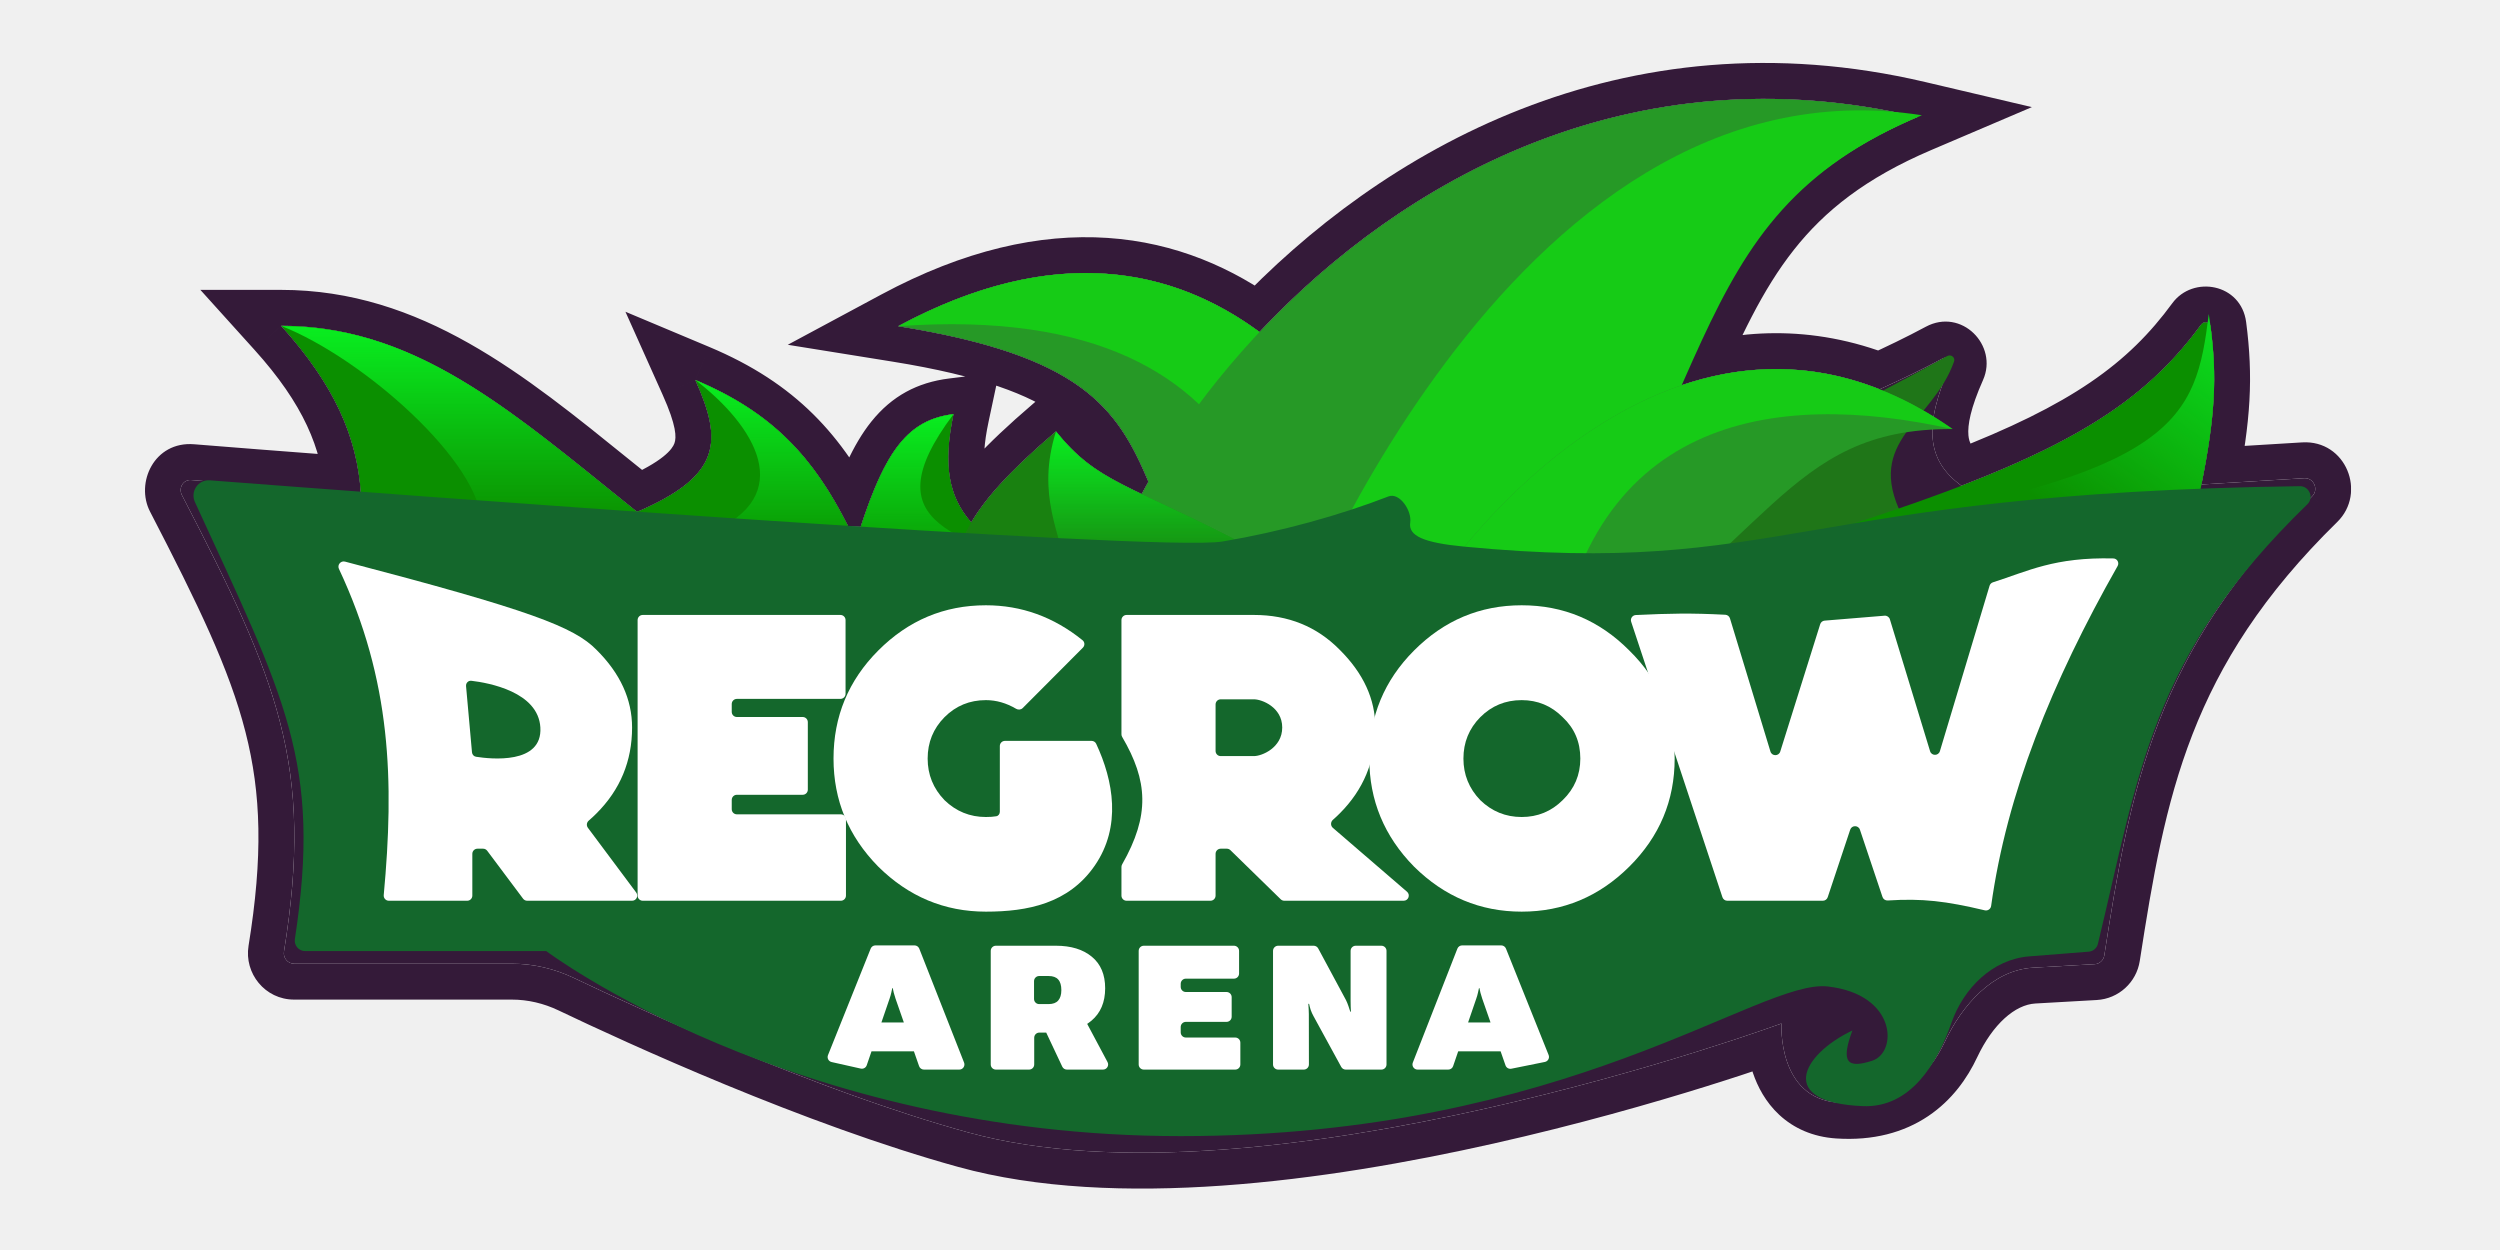
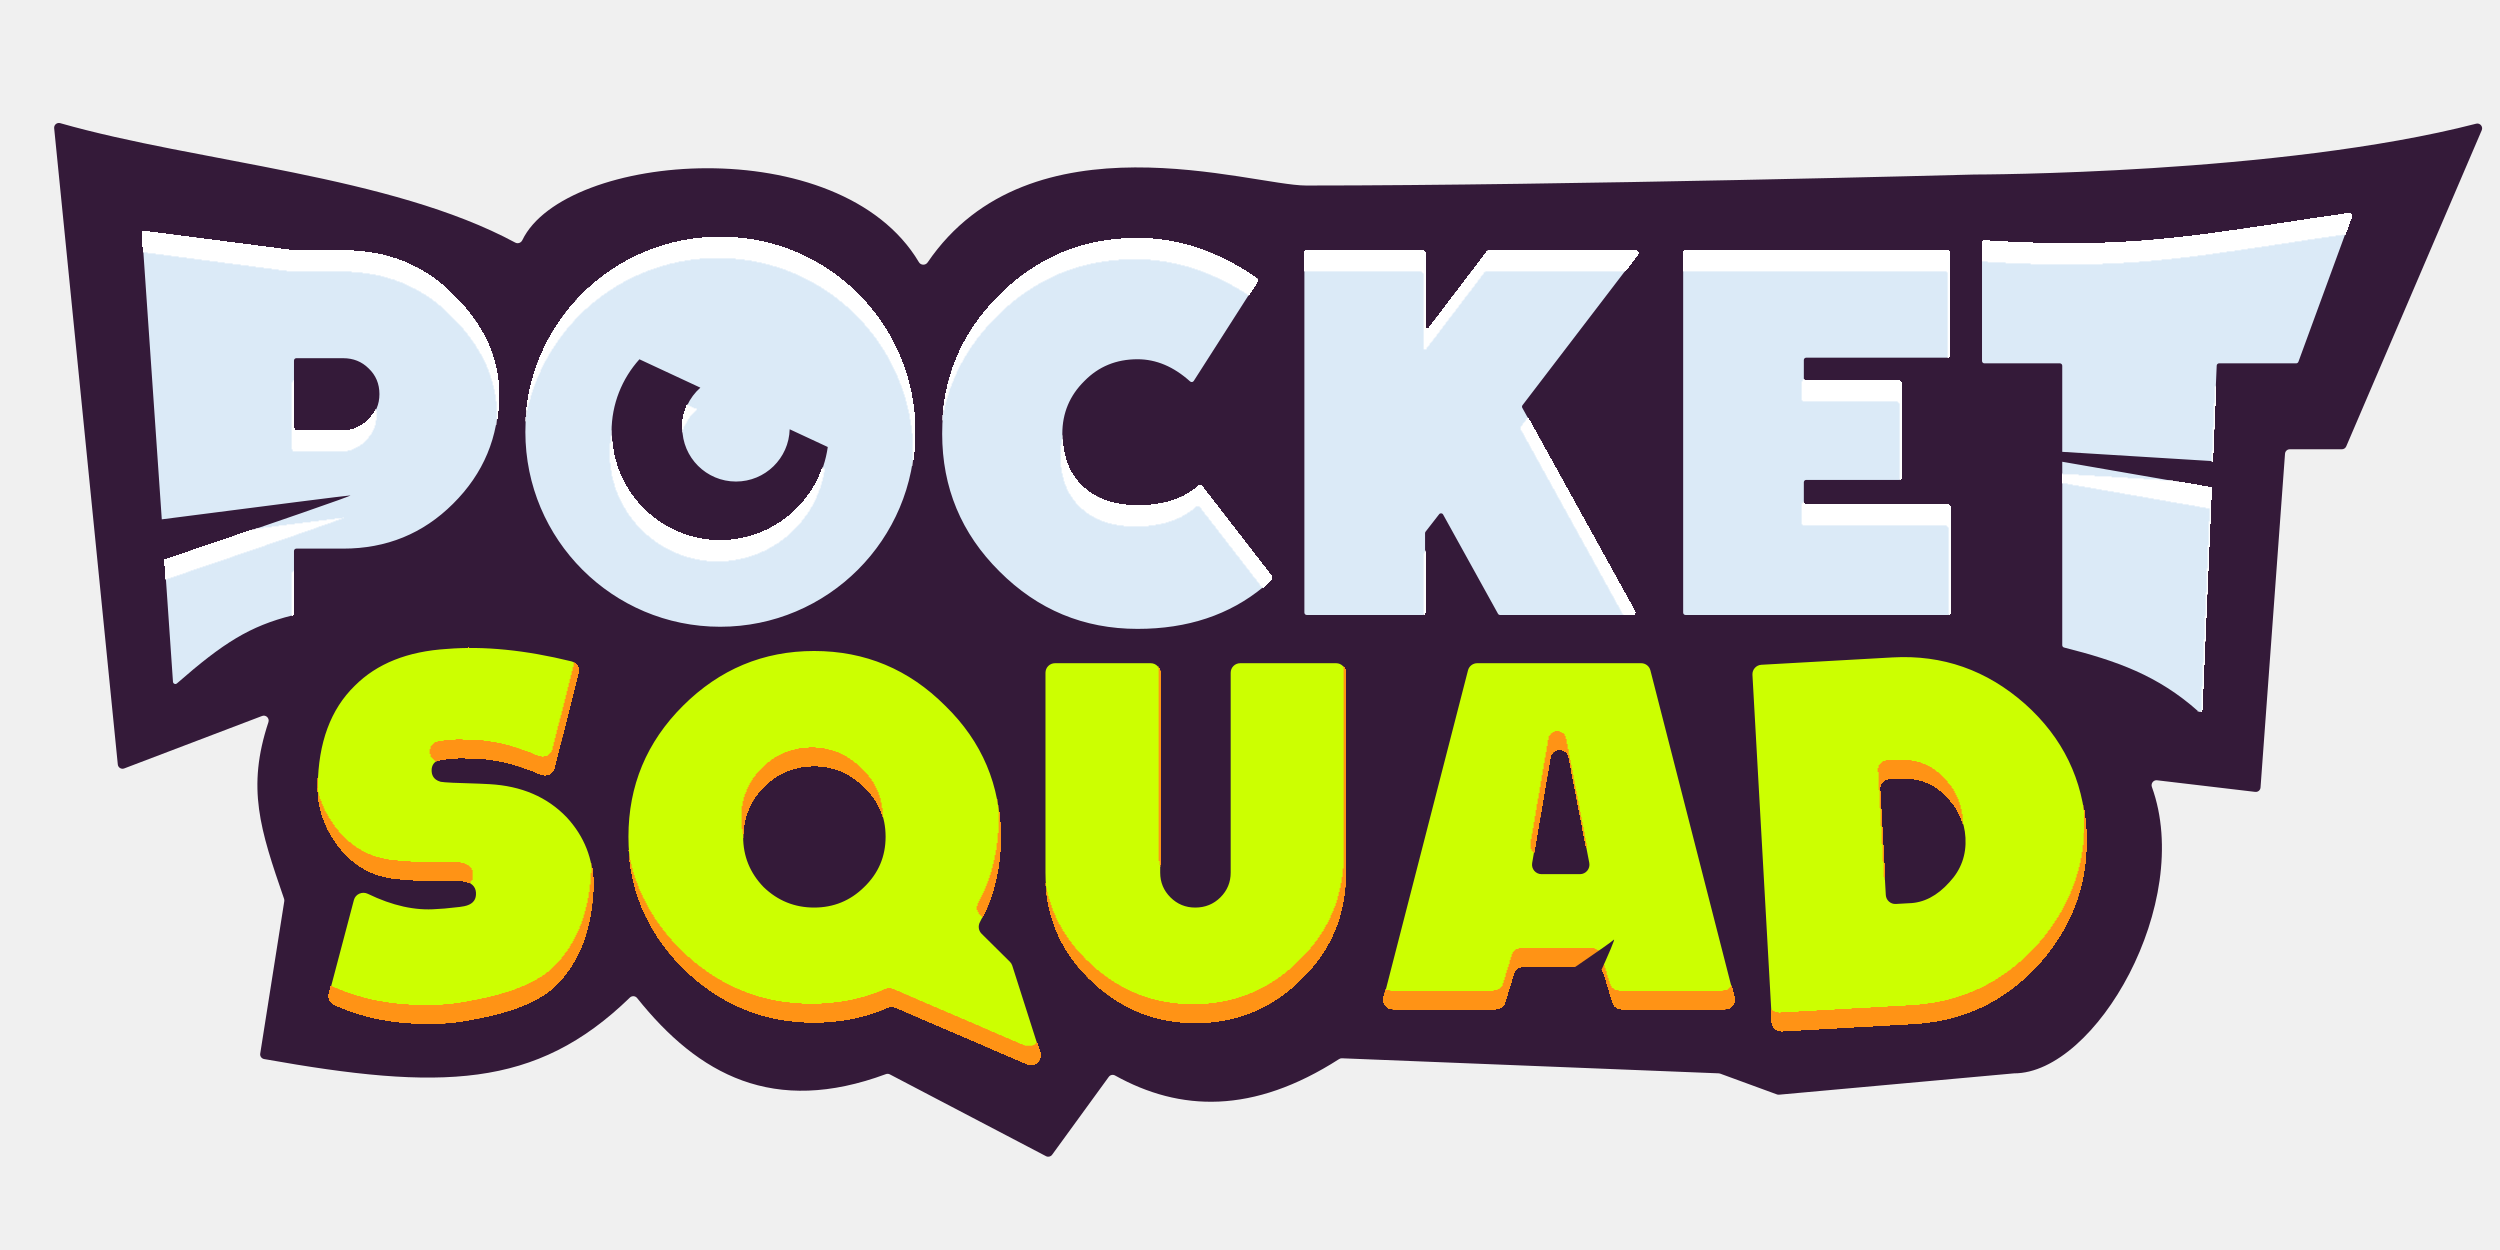
- <svg xmlns="http://www.w3.org/2000/svg" width="478" height="239" viewBox="0 0 478 239" fill="none">
-   <mask id="path-1-outside-1_901_1466" maskUnits="userSpaceOnUse" x="27.543" y="11.906" width="422" height="216" fill="black">
-     <rect fill="white" x="27.543" y="11.906" width="422" height="216" />
-     <path fill-rule="evenodd" clip-rule="evenodd" d="M321.287 73.735C331.474 50.096 339.502 33.919 366.566 22.373C311.778 9.482 267.942 34.623 240.811 63.48C224.342 51.349 201.694 46.272 171.738 62.367C206.624 67.978 213.551 77.791 219.579 92.094C219.132 92.891 218.7 93.682 218.285 94.466C210.639 90.798 206.781 88.515 201.894 82.496C192.844 90.239 188.409 95.319 185.696 99.891C181.313 94.913 180.263 88.782 182.305 79.181C173.635 80.253 169.333 86.136 164.559 100.735C163.759 100.69 162.956 100.645 162.151 100.6C155.572 87.518 147.761 78.88 132.958 72.665C138.267 84.509 137.863 90.964 121.805 97.885C119.874 96.34 117.972 94.803 116.092 93.284L116.089 93.282L116.089 93.282C95.624 76.746 77.73 62.288 53.751 62.288C63.871 73.502 68.293 83.478 68.995 94.308C53.817 93.161 42.068 92.227 36.566 91.784C35.029 91.66 34.072 93.293 34.781 94.662C53.134 130.111 60.071 146.393 54.295 181.947C54.1 183.148 55.02 184.261 56.237 184.261H97.863C101.98 184.261 106.029 185.219 109.744 186.994C122.767 193.215 156.107 208.513 185.056 216.506C241.625 232.123 340.609 195.692 340.609 195.692C340.609 195.692 339.804 210.045 351.513 210.824C362.992 211.589 368.838 205.577 371.815 199.255C375.138 192.199 380.993 185.458 388.779 185.016L400.512 184.351C401.436 184.298 402.198 183.603 402.34 182.689C407.27 150.936 412.1 124.251 442.076 94.903C443.392 93.614 442.411 91.326 440.571 91.435C433.881 91.83 427.322 92.232 420.908 92.635C423.548 79.514 423.899 71.98 422.658 62.475C422.543 61.594 421.402 61.326 420.877 62.042C411.417 74.942 399.399 83.495 375.038 92.874C368.325 88.012 367.774 81.368 372.885 69.87C373.277 68.988 372.304 68.066 371.455 68.523C367.585 70.605 363.592 72.525 359.389 74.436C345.584 68.968 332.651 69.825 321.287 73.735Z" />
-   </mask>
-   <path fill-rule="evenodd" clip-rule="evenodd" d="M321.287 73.735C331.474 50.096 339.502 33.919 366.566 22.373C311.778 9.482 267.942 34.623 240.811 63.48C224.342 51.349 201.694 46.272 171.738 62.367C206.624 67.978 213.551 77.791 219.579 92.094C219.132 92.891 218.7 93.682 218.285 94.466C210.639 90.798 206.781 88.515 201.894 82.496C192.844 90.239 188.409 95.319 185.696 99.891C181.313 94.913 180.263 88.782 182.305 79.181C173.635 80.253 169.333 86.136 164.559 100.735C163.759 100.69 162.956 100.645 162.151 100.6C155.572 87.518 147.761 78.88 132.958 72.665C138.267 84.509 137.863 90.964 121.805 97.885C119.874 96.34 117.972 94.803 116.092 93.284L116.089 93.282L116.089 93.282C95.624 76.746 77.73 62.288 53.751 62.288C63.871 73.502 68.293 83.478 68.995 94.308C53.817 93.161 42.068 92.227 36.566 91.784C35.029 91.66 34.072 93.293 34.781 94.662C53.134 130.111 60.071 146.393 54.295 181.947C54.1 183.148 55.02 184.261 56.237 184.261H97.863C101.98 184.261 106.029 185.219 109.744 186.994C122.767 193.215 156.107 208.513 185.056 216.506C241.625 232.123 340.609 195.692 340.609 195.692C340.609 195.692 339.804 210.045 351.513 210.824C362.992 211.589 368.838 205.577 371.815 199.255C375.138 192.199 380.993 185.458 388.779 185.016L400.512 184.351C401.436 184.298 402.198 183.603 402.34 182.689C407.27 150.936 412.1 124.251 442.076 94.903C443.392 93.614 442.411 91.326 440.571 91.435C433.881 91.83 427.322 92.232 420.908 92.635C423.548 79.514 423.899 71.98 422.658 62.475C422.543 61.594 421.402 61.326 420.877 62.042C411.417 74.942 399.399 83.495 375.038 92.874C368.325 88.012 367.774 81.368 372.885 69.87C373.277 68.988 372.304 68.066 371.455 68.523C367.585 70.605 363.592 72.525 359.389 74.436C345.584 68.968 332.651 69.825 321.287 73.735Z" fill="#341A39" />
-   <path d="M366.566 22.373L369.259 28.686L388.492 20.481L368.138 15.692L366.566 22.373ZM321.287 73.735L314.984 71.019L308.839 85.277L323.52 80.225L321.287 73.735ZM240.811 63.48L236.74 69.006L241.641 72.617L245.811 68.181L240.811 63.48ZM171.738 62.367L168.489 56.321L150.62 65.922L170.648 69.143L171.738 62.367ZM219.579 92.094L225.566 95.45L227.207 92.522L225.904 89.428L219.579 92.094ZM218.285 94.466L215.316 100.654L221.259 103.506L224.348 97.682L218.285 94.466ZM201.894 82.496L207.223 78.17L202.784 72.702L197.432 77.28L201.894 82.496ZM185.696 99.891L180.545 104.427L186.781 111.51L191.598 103.394L185.696 99.891ZM182.305 79.181L189.019 80.609L191.023 71.188L181.463 72.369L182.305 79.181ZM164.559 100.735L164.178 107.588L169.443 107.88L171.082 102.868L164.559 100.735ZM162.151 100.6L156.02 103.684L157.803 107.229L161.764 107.453L162.151 100.6ZM132.958 72.665L135.615 66.337L119.583 59.606L126.695 75.473L132.958 72.665ZM121.805 97.885L117.517 103.244L120.736 105.82L124.521 104.188L121.805 97.885ZM116.092 93.284L120.405 87.945L120.398 87.939L120.391 87.934L116.092 93.284ZM116.089 93.282L111.236 98.135L111.5 98.398L111.79 98.632L116.089 93.282ZM116.089 93.282L120.942 88.429L120.685 88.172L120.403 87.943L116.089 93.282ZM53.751 62.288V55.425H38.312L48.656 66.887L53.751 62.288ZM68.995 94.308L68.478 101.152L76.356 101.746L75.844 93.863L68.995 94.308ZM36.566 91.784L36.016 98.625L36.016 98.625L36.566 91.784ZM34.781 94.662L28.686 97.818L28.686 97.818L34.781 94.662ZM54.295 181.947L47.521 180.847L47.521 180.847L54.295 181.947ZM109.744 186.994L106.785 193.187L106.785 193.187L109.744 186.994ZM185.056 216.506L186.883 209.89L186.883 209.89L185.056 216.506ZM340.609 195.692L347.461 196.076L348.046 185.641L338.238 189.251L340.609 195.692ZM351.513 210.824L351.057 217.673L351.057 217.673L351.513 210.824ZM371.815 199.255L365.606 196.331L365.606 196.331L371.815 199.255ZM388.779 185.016L389.168 191.869L389.168 191.869L388.779 185.016ZM400.512 184.351L400.124 177.498L400.124 177.498L400.512 184.351ZM402.34 182.689L395.558 181.636L395.558 181.636L402.34 182.689ZM442.076 94.903L437.274 89.998L437.274 89.999L442.076 94.903ZM440.571 91.435L440.975 98.287L440.975 98.287L440.571 91.435ZM420.908 92.635L414.18 91.282L412.417 100.046L421.339 99.485L420.908 92.635ZM422.658 62.475L429.463 61.586L429.463 61.586L422.658 62.475ZM420.877 62.042L426.412 66.1L426.412 66.1L420.877 62.042ZM375.038 92.874L371.012 98.433L374.028 100.618L377.504 99.279L375.038 92.874ZM372.885 69.87L379.157 72.658L379.157 72.658L372.885 69.87ZM371.455 68.523L374.706 74.568L374.706 74.568L371.455 68.523ZM359.389 74.436L356.862 80.817L359.575 81.892L362.231 80.684L359.389 74.436ZM363.873 16.06C349.403 22.233 339.661 29.827 332.21 39.267C324.916 48.509 320.053 59.255 314.984 71.019L327.59 76.451C332.707 64.576 336.952 55.415 342.985 47.772C348.861 40.327 356.665 34.059 369.259 28.686L363.873 16.06ZM245.811 68.181C271.88 40.455 313.356 16.904 364.994 29.054L368.138 15.692C310.199 2.06 264.004 28.791 235.81 58.779L245.811 68.181ZM174.986 68.413C189.046 60.859 200.919 58.515 210.87 59.186C220.815 59.858 229.369 63.577 236.74 69.006L244.881 57.954C235.784 51.252 224.78 46.367 211.794 45.491C198.815 44.615 184.386 47.78 168.489 56.321L174.986 68.413ZM225.904 89.428C222.726 81.888 218.878 74.456 210.498 68.406C202.368 62.537 190.668 58.46 172.828 55.59L170.648 69.143C187.694 71.885 196.9 75.52 202.463 79.536C207.775 83.371 210.404 87.996 213.254 94.759L225.904 89.428ZM224.348 97.682C224.738 96.946 225.144 96.202 225.566 95.45L213.592 88.737C213.119 89.581 212.662 90.418 212.221 91.25L224.348 97.682ZM196.565 86.821C202.376 93.979 207.276 96.796 215.316 100.654L221.254 88.278C214.003 84.799 211.186 83.052 207.223 78.17L196.565 86.821ZM191.598 103.394C193.75 99.768 197.531 95.261 206.356 87.711L197.432 77.28C188.156 85.216 183.068 90.871 179.794 96.388L191.598 103.394ZM175.592 77.753C173.312 88.47 174.161 97.177 180.545 104.427L190.847 95.356C188.464 92.649 187.213 89.094 189.019 80.609L175.592 77.753ZM171.082 102.868C173.429 95.691 175.391 91.587 177.321 89.185C178.915 87.2 180.515 86.318 183.147 85.993L181.463 72.369C175.425 73.116 170.538 75.711 166.621 80.586C163.039 85.043 160.462 91.18 158.035 98.602L171.082 102.868ZM164.94 93.882C164.142 93.838 163.341 93.793 162.538 93.747L161.764 107.453C162.572 107.498 163.376 107.543 164.178 107.588L164.94 93.882ZM130.302 78.994C143.351 84.472 150.046 91.806 156.02 103.684L168.283 97.516C161.098 83.231 152.172 73.288 135.615 66.337L130.302 78.994ZM124.521 104.188C132.787 100.626 139.348 96.308 141.842 89.474C144.32 82.681 141.867 75.76 139.221 69.858L126.695 75.473C129.358 81.413 129.358 83.642 128.947 84.768C128.551 85.853 126.882 88.223 119.088 91.582L124.521 104.188ZM111.778 98.623C113.657 100.14 115.571 101.687 117.517 103.244L126.093 92.526C124.177 90.993 122.288 89.466 120.405 87.945L111.778 98.623ZM111.79 98.632L111.793 98.634L120.391 87.934L120.388 87.932L111.79 98.632ZM111.236 98.135L111.236 98.135L120.942 88.429L120.942 88.429L111.236 98.135ZM53.751 69.152C74.886 69.152 90.884 81.74 111.776 98.62L120.403 87.943C100.364 71.752 80.573 55.425 53.751 55.425V69.152ZM75.844 93.863C75.019 81.139 69.739 69.76 58.847 57.69L48.656 66.887C58.004 77.245 61.566 85.816 62.146 94.752L75.844 93.863ZM69.512 87.464C54.348 86.319 42.61 85.385 37.117 84.942L36.016 98.625C41.526 99.069 53.287 100.004 68.478 101.152L69.512 87.464ZM37.117 84.942C29.456 84.326 25.854 92.348 28.686 97.818L40.876 91.507C41.654 93.01 41.562 94.805 40.696 96.229C39.79 97.72 38.016 98.786 36.016 98.625L37.117 84.942ZM28.686 97.818C37.908 115.629 43.853 127.892 46.936 139.964C49.951 151.767 50.3 163.737 47.521 180.847L61.07 183.048C64.066 164.603 63.834 150.655 60.236 136.567C56.707 122.746 50.008 109.144 40.876 91.507L28.686 97.818ZM47.521 180.847C46.668 186.096 50.663 191.124 56.237 191.124V177.398C59.377 177.398 61.532 180.201 61.07 183.047L47.521 180.847ZM56.237 191.124H97.863V177.398H56.237V191.124ZM97.863 191.124C100.911 191.124 103.953 191.834 106.785 193.187L112.702 180.801C108.105 178.604 103.048 177.398 97.863 177.398V191.124ZM106.785 193.187C119.84 199.423 153.65 214.955 183.23 223.122L186.883 209.89C158.564 202.071 125.693 187.007 112.702 180.801L106.785 193.187ZM183.23 223.122C213.299 231.423 253.669 225.822 285.552 218.651C301.687 215.023 316.012 210.903 326.303 207.692C331.452 206.085 335.6 204.703 338.471 203.719C339.906 203.227 341.022 202.835 341.785 202.563C342.167 202.427 342.46 202.322 342.66 202.249C342.76 202.213 342.837 202.185 342.891 202.165C342.917 202.156 342.938 202.148 342.953 202.143C342.96 202.14 342.966 202.138 342.971 202.136C342.973 202.135 342.975 202.134 342.976 202.134C342.978 202.133 342.979 202.133 340.609 195.692C338.238 189.251 338.239 189.251 338.239 189.25C338.238 189.251 338.238 189.251 338.238 189.251C338.236 189.252 338.233 189.253 338.228 189.254C338.219 189.258 338.204 189.263 338.183 189.271C338.14 189.287 338.075 189.31 337.986 189.343C337.808 189.407 337.539 189.504 337.181 189.631C336.467 189.886 335.401 190.261 334.019 190.734C331.255 191.682 327.229 193.024 322.214 194.588C312.178 197.72 298.222 201.732 282.54 205.259C250.788 212.4 213.383 217.206 186.883 209.89L183.23 223.122ZM340.609 195.692C333.756 195.308 333.756 195.311 333.756 195.313C333.756 195.314 333.755 195.317 333.755 195.319C333.755 195.323 333.755 195.328 333.755 195.332C333.754 195.342 333.754 195.352 333.753 195.363C333.752 195.384 333.751 195.41 333.749 195.439C333.747 195.497 333.744 195.57 333.742 195.656C333.737 195.827 333.733 196.053 333.733 196.325C333.735 196.868 333.754 197.61 333.824 198.488C333.96 200.211 334.302 202.635 335.177 205.19C336.048 207.733 337.554 210.71 340.206 213.166C342.964 215.721 346.607 217.376 351.057 217.673L351.969 203.976C350.564 203.882 349.917 203.451 349.533 203.096C349.043 202.641 348.554 201.884 348.163 200.742C347.776 199.61 347.587 198.398 347.508 197.405C347.47 196.926 347.461 196.54 347.46 196.295C347.46 196.174 347.462 196.09 347.463 196.051C347.464 196.031 347.464 196.023 347.464 196.027C347.464 196.029 347.464 196.034 347.463 196.042C347.463 196.046 347.463 196.051 347.462 196.057C347.462 196.059 347.462 196.062 347.462 196.066C347.462 196.067 347.462 196.07 347.462 196.071C347.461 196.073 347.461 196.076 340.609 195.692ZM351.057 217.673C358.149 218.145 364.022 216.526 368.682 213.393C373.255 210.318 376.17 206.118 378.025 202.18L365.606 196.331C364.484 198.714 362.987 200.681 361.023 202.001C359.146 203.263 356.356 204.268 351.969 203.976L351.057 217.673ZM378.025 202.18C381.038 195.782 385.282 192.089 389.168 191.869L388.391 178.164C376.703 178.826 369.239 188.617 365.606 196.331L378.025 202.18ZM389.168 191.869L400.901 191.203L400.124 177.498L388.391 178.164L389.168 191.869ZM400.901 191.203C405.077 190.967 408.487 187.836 409.122 183.742L395.558 181.636C395.91 179.371 397.796 177.63 400.124 177.498L400.901 191.203ZM409.122 183.742C414.003 152.311 418.562 127.529 446.877 99.807L437.274 89.999C405.638 120.972 400.538 149.56 395.558 181.636L409.122 183.742ZM446.877 99.807C452.56 94.243 448.579 84.087 440.167 84.584L440.975 98.287C436.243 98.566 434.225 92.984 437.274 89.998L446.877 99.807ZM440.167 84.584C433.466 84.979 426.899 85.382 420.478 85.785L421.339 99.485C427.746 99.082 434.295 98.681 440.975 98.287L440.167 84.584ZM415.852 63.364C416.972 71.939 416.712 78.692 414.18 91.282L427.637 93.989C430.383 80.336 430.826 72.022 429.463 61.586L415.852 63.364ZM426.412 66.1C423.504 70.066 416.588 69.001 415.852 63.364L429.463 61.586C428.497 54.188 419.3 52.585 415.342 57.983L426.412 66.1ZM377.504 99.279C402.555 89.635 415.894 80.444 426.412 66.1L415.342 57.983C406.941 69.44 396.243 77.356 372.572 86.469L377.504 99.279ZM366.614 67.082C363.909 73.166 362.193 79.011 362.692 84.484C363.241 90.498 366.345 95.052 371.012 98.433L379.064 87.316C377.019 85.834 376.49 84.635 376.363 83.237C376.186 81.298 376.75 78.072 379.157 72.658L366.614 67.082ZM374.706 74.568C372.117 75.96 369.415 75.093 367.924 73.685C366.445 72.289 365.448 69.704 366.614 67.082L379.157 72.658C382.105 66.027 375.034 58.805 368.204 62.478L374.706 74.568ZM362.231 80.684C366.514 78.735 370.656 76.746 374.706 74.568L368.204 62.478C364.514 64.463 360.669 66.314 356.548 68.189L362.231 80.684ZM323.52 80.225C333.582 76.763 344.807 76.042 356.862 80.817L361.917 68.055C346.362 61.894 331.719 62.887 319.053 67.245L323.52 80.225Z" fill="#341A39" mask="url(#path-1-outside-1_901_1466)" />
-   <path d="M171.747 62.367C235.591 72.636 205.797 96.974 248.215 137.16C261.093 133.138 268.022 130.301 277.06 118.149C277.06 118.149 248.212 21.283 171.747 62.367Z" fill="#269926" />
-   <path d="M171.747 62.367C248.215 56.852 246.314 112.489 248.215 137.16C261.093 133.138 268.022 130.301 277.06 118.149C277.06 118.149 248.212 21.283 171.747 62.367Z" fill="#16CB16" />
-   <path d="M366.576 22.373C318.753 42.775 330.368 77.636 284.48 142.574C266.223 140.642 227.876 139.427 212.575 125.621C197.273 111.816 261.957 -2.242 366.576 22.373Z" fill="#269926" />
-   <path d="M367.466 22.035C319.493 42.08 330.848 77.027 284.478 141.621C266.235 139.553 245.11 125.88 245.11 125.88C245.11 125.88 287.813 9.616 367.466 22.035Z" fill="#16CB16" />
-   <path d="M372.289 68.086C353.78 78.401 325.057 91.879 296.556 111.575L363.654 98.541C356.457 84.148 369.488 80.736 373.609 69.142C373.896 68.336 373.037 67.669 372.289 68.086Z" fill="#1F7618" />
-   <path d="M373.332 82.039C340.983 81.846 338.982 104.62 296.713 130.328C286.769 124.705 281.539 121.123 276.222 109.454C276.222 109.454 320.381 45.019 373.332 82.039Z" fill="#269926" />
-   <path d="M373.334 82.039C339.072 74.413 302.53 79.529 296.714 130.328C286.771 124.705 281.541 121.123 276.224 109.454C276.224 109.454 320.383 45.019 373.334 82.039Z" fill="#16CB16" />
-   <path d="M53.761 62.289C64.811 74.532 69.066 85.3 69.106 97.315L125.028 100.441C100.609 81.159 81.156 62.289 53.761 62.289Z" fill="#0B8F00" />
-   <path d="M53.845 62.343C69.35 68.461 92.093 88.404 92.132 100.419H125.145C99.832 80.59 81.24 62.343 53.845 62.343Z" fill="url(#paint0_linear_901_1466)" />
-   <path d="M132.968 72.665C138.404 84.793 137.85 91.27 120.631 98.384L118.541 107.166L164.38 105.268C157.277 89.527 149.465 79.591 132.968 72.665Z" fill="#0B8F00" />
-   <path d="M132.968 72.665C144.218 81.274 152.767 94.808 135.548 101.922L118.541 107.166L164.38 105.268C157.277 89.527 149.465 79.591 132.968 72.665Z" fill="url(#paint1_linear_901_1466)" />
-   <path d="M182.315 79.181C172.149 80.438 167.989 88.308 162.033 109.081L202.179 110.545C184.846 102.37 178.677 96.278 182.315 79.181Z" fill="#0B8F00" />
-   <path d="M182.315 79.181C172.149 80.438 167.989 88.308 162.033 109.081L202.179 110.545C184.846 102.37 165.761 101.207 182.315 79.181Z" fill="url(#paint2_linear_901_1466)" />
-   <path d="M201.904 82.495C209.945 92.402 215.203 92.187 239.134 104.682L182.495 106.821C185.083 99.834 188.207 94.213 201.904 82.495Z" fill="#198110" />
-   <path d="M201.904 82.495C209.945 92.402 215.203 92.187 239.134 104.682L203.927 109.609C202.944 102.101 198.028 94.86 201.904 82.495Z" fill="url(#paint3_linear_901_1466)" />
-   <path d="M420.886 62.041C408.707 78.651 392.285 88.055 350.736 101.294L419.811 97.872C423.444 81.38 424.065 73.177 422.667 62.475C422.552 61.594 421.411 61.325 420.886 62.041Z" fill="#0B8F00" />
-   <path d="M422.32 60.026C419.811 80.216 416.504 90.758 350.736 101.294L419.811 97.872C423.715 80.146 424.141 71.996 422.32 60.026Z" fill="url(#paint4_linear_901_1466)" />
-   <path d="M37.274 96.006C54.516 133.51 61.543 145.803 56.381 179.55C56.198 180.746 57.116 181.847 58.326 181.847H104.441C104.441 181.847 151.413 217.226 225.74 217.226C300.067 217.226 336.306 187.084 349.515 188.618C362.724 190.152 362.834 201.241 357.96 202.815C353.087 204.388 351.952 203.037 354.177 197.029C344.386 201.702 339.712 210.826 356.18 211.493C365.335 211.865 370.413 203.267 373.118 195.558C375.446 188.924 380.979 183.411 387.988 182.858L399.371 181.959C400.214 181.892 400.922 181.284 401.121 180.462C409.021 147.853 411.101 125.578 441.179 96.404C442.467 95.155 441.526 92.934 439.732 92.957C343.635 94.238 340.648 110.359 279.93 104.511C272.141 103.761 269.243 102.45 269.634 99.893C269.976 97.652 267.59 94.096 265.477 94.916C256.241 98.503 244.909 101.656 233.757 103.533C221.451 105.604 69.579 94.098 40.122 91.838C37.888 91.666 36.338 93.97 37.274 96.006Z" fill="#14672C" />
-   <path d="M112.567 156.903C112.166 157.249 112.087 157.847 112.404 158.271L121.645 170.656C122.127 171.303 121.666 172.223 120.859 172.223H100.798C100.489 172.223 100.198 172.077 100.013 171.83L93.151 162.663C92.966 162.415 92.675 162.27 92.367 162.27H91.289C90.748 162.27 90.309 162.709 90.309 163.25V171.242C90.309 171.784 89.87 172.223 89.328 172.223H74.347C73.768 172.223 73.316 171.722 73.369 171.146C75.384 149.366 74.842 130.115 64.802 108.766C64.444 108.006 65.153 107.166 65.966 107.379C101.488 116.679 109.749 119.879 114.031 124.227C118.579 128.738 120.854 133.695 120.854 139.098C120.854 145.524 118.579 151.005 114.031 155.542C113.555 156.02 113.067 156.474 112.567 156.903ZM90.244 143.842C90.282 144.272 90.591 144.624 91.018 144.692C93.792 145.131 103.732 146.217 103.318 139.098C102.922 132.274 93.434 130.558 90.13 130.166C89.536 130.096 89.055 130.594 89.109 131.189L90.244 143.842Z" fill="white" />
-   <path d="M161.67 132.649C161.67 133.19 161.231 133.629 160.689 133.629H140.889C140.347 133.629 139.908 134.068 139.908 134.61V136.111C139.908 136.652 140.347 137.091 140.889 137.091H153.475C154.016 137.091 154.455 137.53 154.455 138.072V150.982C154.455 151.523 154.016 151.962 153.475 151.962H140.889C140.347 151.962 139.908 152.401 139.908 152.943V154.719C139.908 155.261 140.347 155.7 140.889 155.7H160.768C161.309 155.7 161.748 156.139 161.748 156.68V171.242C161.748 171.784 161.309 172.223 160.768 172.223H122.891C122.35 172.223 121.911 171.784 121.911 171.242V118.559C121.911 118.017 122.35 117.578 122.891 117.578H160.689C161.231 117.578 161.67 118.017 161.67 118.559V132.649Z" fill="white" />
-   <path d="M209.323 165.496C204.318 172.769 196.449 174.308 188.503 174.308C180.582 174.308 173.72 171.436 167.917 165.692C162.219 159.896 159.369 153.011 159.369 145.038C159.369 136.987 162.219 130.102 167.917 124.384C173.668 118.614 180.53 115.729 188.503 115.729C195.303 115.729 201.462 117.956 206.981 122.41C207.425 122.768 207.451 123.431 207.048 123.835L195.54 135.381C195.21 135.712 194.694 135.761 194.291 135.524C192.414 134.418 190.484 133.865 188.503 133.865C185.392 133.865 182.752 134.954 180.582 137.131C178.439 139.308 177.367 141.943 177.367 145.038C177.367 148.107 178.439 150.756 180.582 152.985C182.804 155.136 185.444 156.211 188.503 156.211C189.298 156.211 189.962 156.163 190.495 156.067C190.905 155.993 191.169 155.617 191.169 155.2V142.635C191.169 142.094 191.608 141.655 192.15 141.655H208.71C209.085 141.655 209.428 141.868 209.588 142.208C212.889 149.259 214.466 158.023 209.323 165.496Z" fill="white" />
-   <path d="M254.853 156.75C254.391 157.156 254.376 157.881 254.842 158.282L269.021 170.5C269.709 171.093 269.286 172.223 268.377 172.223C258.74 172.223 253.425 172.223 245.563 172.223C245.307 172.223 245.059 172.123 244.876 171.944L235.253 162.549C235.07 162.37 234.824 162.27 234.568 162.27H233.399C232.857 162.27 232.418 162.709 232.418 163.25V171.242C232.418 171.784 231.979 172.223 231.438 172.223H215.401C214.86 172.223 214.421 171.784 214.421 171.242V165.758C214.421 165.586 214.468 165.415 214.553 165.265C219.899 155.877 219.486 149.317 214.559 140.9C214.47 140.749 214.421 140.574 214.421 140.398V118.559C214.421 118.017 214.86 117.578 215.401 117.578H239.751C246.312 117.578 251.775 119.795 256.141 124.227C260.689 128.738 262.963 133.695 262.963 139.098C262.963 145.524 260.689 151.005 256.141 155.542C255.721 155.964 255.292 156.366 254.853 156.75ZM232.418 143.586C232.418 144.127 232.857 144.566 233.399 144.566H239.751C241.267 144.566 245.162 142.977 245.162 139.098C245.162 135.219 241.267 133.708 239.751 133.708H233.399C232.857 133.708 232.418 134.147 232.418 134.689V143.586Z" fill="white" />
-   <path d="M311.53 165.692C305.753 171.436 298.891 174.308 290.944 174.308C283.024 174.308 276.162 171.436 270.359 165.692C264.66 159.896 261.811 153.011 261.811 145.038C261.811 136.987 264.66 130.102 270.359 124.384C276.11 118.614 282.971 115.729 290.944 115.729C298.943 115.729 305.805 118.614 311.53 124.384C317.307 130.049 320.195 136.934 320.195 145.038C320.195 153.064 317.307 159.948 311.53 165.692ZM298.786 137.131C296.617 134.954 294.003 133.865 290.944 133.865C287.833 133.865 285.193 134.954 283.024 137.131C280.88 139.308 279.808 141.943 279.808 145.038C279.808 148.107 280.88 150.756 283.024 152.985C285.246 155.136 287.886 156.211 290.944 156.211C294.003 156.211 296.617 155.136 298.786 152.985C301.034 150.808 302.158 148.159 302.158 145.038C302.158 141.865 301.034 139.229 298.786 137.131Z" fill="white" />
-   <path d="M355.617 158.638C355.318 157.746 354.055 157.747 353.757 158.64L349.457 171.552C349.324 171.953 348.949 172.223 348.527 172.223H330.259C329.836 172.223 329.461 171.952 329.328 171.551L311.88 118.882C311.676 118.266 312.117 117.626 312.765 117.595C319.228 117.291 323.268 117.195 329.885 117.541C330.296 117.563 330.649 117.84 330.769 118.234L338.508 143.692C338.789 144.615 340.093 144.621 340.382 143.701L348.021 119.347C348.14 118.966 348.478 118.695 348.876 118.663L360.327 117.722C360.787 117.684 361.211 117.972 361.345 118.413L369.031 143.63C369.314 144.558 370.629 144.555 370.908 143.626L380.407 111.994C380.5 111.681 380.745 111.436 381.056 111.337C387.773 109.2 392.776 106.497 404.073 106.773C404.806 106.791 405.248 107.589 404.886 108.227C392.253 130.5 383.69 151.74 380.702 173.226C380.622 173.803 380.059 174.187 379.492 174.053C372.002 172.284 367.611 171.753 360.933 172.172C360.486 172.2 360.074 171.927 359.932 171.503L355.617 158.638Z" fill="white" />
-   <path d="M158.311 201.741C158.087 202.302 158.417 202.93 159.006 203.063L164.578 204.315C165.066 204.424 165.558 204.149 165.72 203.676L170.087 190.941C170.228 190.54 170.337 190.16 170.413 189.802C170.495 189.465 170.557 189.18 170.6 188.949C170.605 188.925 170.625 188.908 170.649 188.908V188.908C170.673 188.908 170.693 188.924 170.698 188.947C170.75 189.178 170.813 189.464 170.884 189.802C170.971 190.15 171.085 190.529 171.226 190.941L175.73 203.85C175.867 204.243 176.239 204.507 176.656 204.507H183.418C184.109 204.507 184.584 203.811 184.331 203.168L175.765 181.38C175.617 181.005 175.255 180.758 174.852 180.758H167.384C166.983 180.758 166.622 181.002 166.473 181.374L158.311 201.741ZM163.918 199.762C163.741 200.388 164.211 201.01 164.861 201.01H176.949C177.602 201.01 178.072 200.384 177.891 199.757L176.864 196.204C176.742 195.784 176.358 195.496 175.922 195.496H165.867C165.429 195.496 165.044 195.787 164.924 196.209L163.918 199.762Z" fill="white" />
-   <path d="M189.429 203.527C189.429 204.068 189.868 204.507 190.409 204.507H196.76C197.302 204.507 197.741 204.068 197.741 203.527V198.412C197.741 197.87 198.18 197.431 198.721 197.431H201.824C204.632 197.399 206.915 196.645 208.672 195.17C210.428 193.696 211.307 191.624 211.307 188.957C211.307 186.332 210.456 184.321 208.753 182.922C207.061 181.523 204.773 180.823 201.889 180.823H190.409C189.868 180.823 189.429 181.262 189.429 181.804V203.527ZM198.689 191.982C198.147 191.982 197.708 191.543 197.708 191.002V187.595C197.708 187.053 198.147 186.614 198.689 186.614H200.49C201.325 186.614 201.937 186.837 202.328 187.281C202.729 187.715 202.93 188.393 202.93 189.315C202.93 190.182 202.729 190.844 202.328 191.299C201.937 191.754 201.325 191.982 200.49 191.982H198.689ZM203.104 203.945C203.266 204.288 203.611 204.507 203.991 204.507H210.894C211.634 204.507 212.107 203.719 211.759 203.066L206.748 193.659C206.555 193.297 206.157 193.093 205.75 193.149L199.811 193.964C199.156 194.054 198.776 194.754 199.058 195.353L203.104 203.945Z" fill="white" />
-   <path d="M217.716 203.527C217.716 204.068 218.155 204.507 218.697 204.507H236.174C236.716 204.507 237.155 204.068 237.155 203.527V199.355C237.155 198.814 236.716 198.375 236.174 198.375H226.732C226.191 198.375 225.752 197.936 225.752 197.394V196.362C225.752 195.821 226.191 195.382 226.732 195.382H234.515C235.056 195.382 235.495 194.943 235.495 194.401V190.653C235.495 190.111 235.056 189.672 234.515 189.672H226.732C226.191 189.672 225.752 189.233 225.752 188.692V188.099C225.752 187.558 226.191 187.119 226.732 187.119H235.93C236.472 187.119 236.911 186.68 236.911 186.138V181.804C236.911 181.262 236.472 180.823 235.93 180.823H218.697C218.155 180.823 217.716 181.262 217.716 181.804V203.527Z" fill="white" />
-   <path d="M243.402 203.527C243.402 204.068 243.841 204.507 244.382 204.507H249.284C249.826 204.507 250.265 204.067 250.264 203.525L250.25 193.885C250.25 193.549 250.239 193.229 250.217 192.926C250.197 192.635 250.177 192.326 250.157 191.999C250.154 191.955 250.19 191.917 250.234 191.917V191.917C250.271 191.917 250.303 191.944 250.31 191.98C250.376 192.321 250.475 192.696 250.608 193.105C250.759 193.527 250.944 193.934 251.161 194.325L256.445 203.997C256.617 204.312 256.947 204.507 257.305 204.507H264.12C264.662 204.507 265.101 204.068 265.101 203.527V181.804C265.101 181.262 264.662 180.823 264.12 180.823H259.217C258.675 180.823 258.236 181.262 258.236 181.804V191.397C258.236 191.776 258.242 192.123 258.253 192.438C258.263 192.721 258.278 193.032 258.297 193.371C258.299 193.412 258.267 193.446 258.226 193.446V193.446C258.194 193.446 258.166 193.424 258.157 193.393C258.072 193.071 257.957 192.72 257.813 192.34C257.673 191.928 257.515 191.548 257.342 191.201L252.04 181.34C251.869 181.022 251.537 180.823 251.176 180.823H244.382C243.841 180.823 243.402 181.262 243.402 181.804V203.527Z" fill="white" />
-   <path d="M270.13 203.17C269.879 203.813 270.353 204.507 271.044 204.507H276.91C277.329 204.507 277.702 204.241 277.837 203.845L282.262 190.941C282.403 190.54 282.512 190.16 282.588 189.802C282.67 189.465 282.732 189.18 282.775 188.949C282.78 188.925 282.8 188.908 282.825 188.908V188.908C282.848 188.908 282.868 188.924 282.873 188.947C282.925 189.178 282.988 189.464 283.059 189.802C283.146 190.15 283.26 190.529 283.401 190.941L287.853 203.7C288.014 204.162 288.492 204.435 288.973 204.338L295.381 203.043C295.981 202.922 296.324 202.286 296.097 201.717L287.942 181.374C287.793 181.002 287.433 180.758 287.032 180.758H279.565C279.161 180.758 278.799 181.006 278.651 181.382L270.13 203.17ZM276.093 199.762C275.916 200.388 276.386 201.01 277.036 201.01H289.124C289.777 201.01 290.247 200.384 290.066 199.757L289.039 196.204C288.917 195.784 288.533 195.496 288.097 195.496H278.043C277.604 195.496 277.219 195.787 277.099 196.209L276.093 199.762Z" fill="white" />
+ <svg xmlns="http://www.w3.org/2000/svg" width="512" height="256" viewBox="0 0 512 256" fill="none">
+   <path d="M24.125 156.564L11.092 26.261C11.024 25.573 11.667 25.033 12.331 25.223C40.574 33.275 79.979 35.907 105.535 49.689C106.061 49.973 106.711 49.731 106.97 49.192C115.657 31.151 172.01 26.435 188.197 53.704C188.581 54.351 189.544 54.379 189.967 53.757C211.016 22.854 256.293 37.996 267.498 37.996C320.851 37.996 404.048 35.752 404.329 35.744C404.338 35.744 404.322 35.744 404.331 35.744C404.608 35.744 466.942 35.711 507.12 25.333C507.908 25.129 508.579 25.923 508.259 26.671L480.508 91.422C480.355 91.78 480.003 92.012 479.614 92.012H468.943C468.433 92.012 468.01 92.405 467.973 92.913L462.956 161.284C462.915 161.837 462.422 162.244 461.872 162.179L441.759 159.801C441.017 159.714 440.453 160.463 440.707 161.166C449.311 184.932 429.204 219.826 412.46 219.826L364.346 224.194C364.203 224.207 364.058 224.188 363.923 224.138L352.292 219.878C352.197 219.844 352.097 219.824 351.996 219.82L274.822 216.737C274.621 216.729 274.42 216.785 274.251 216.894C256.59 228.247 241.623 227.64 228.358 220.259C227.923 220.017 227.373 220.132 227.08 220.535L215.469 236.499C215.185 236.89 214.658 237.013 214.231 236.789L182.232 220.029C181.986 219.9 181.692 219.885 181.431 219.981C158.418 228.507 143.071 220.156 130.471 204.39C130.106 203.934 129.417 203.896 128.998 204.303C109.696 223.055 90.211 223.338 54.091 216.894C53.57 216.801 53.209 216.307 53.292 215.784L58.222 184.556C58.247 184.399 58.232 184.235 58.18 184.085C53.253 169.785 50.498 161.416 54.974 147.893C55.236 147.1 54.464 146.332 53.683 146.629L25.439 157.376C24.84 157.604 24.189 157.201 24.125 156.564Z" fill="#341A39" />
+   <g filter="url(#filter0_i_2274_98064)">
+     <path fill-rule="evenodd" clip-rule="evenodd" d="M450.993 145.312C450.976 145.726 450.48 145.931 450.17 145.655C441.9 138.29 433.457 135.336 422.716 132.611C422.5 132.556 422.348 132.361 422.348 132.138V94.566C430.299 95.945 440.668 97.744 452.921 99.87L450.993 145.312ZM453.151 94.436C440.796 93.669 430.347 93.024 422.348 92.536V74.898C422.348 74.629 422.13 74.412 421.861 74.412H406.402C406.133 74.412 405.916 74.194 405.916 73.925V49.773C405.916 49.492 406.16 49.27 406.44 49.288C432.723 50.959 445.793 48.986 467.852 45.657C471.915 45.044 476.282 44.385 481.092 43.695C481.456 43.642 481.745 43.998 481.618 44.343L470.716 74.093C470.646 74.284 470.463 74.412 470.259 74.412H454.467C454.206 74.412 453.992 74.617 453.981 74.877L453.151 94.436ZM369.911 73.251C369.642 73.251 369.425 73.469 369.425 73.738V77.492C369.425 77.761 369.642 77.978 369.911 77.978H388.914C389.183 77.978 389.401 78.196 389.401 78.465V97.797C389.401 98.066 389.183 98.284 388.914 98.284H369.911C369.642 98.284 369.425 98.501 369.425 98.77V102.901C369.425 103.169 369.642 103.387 369.911 103.387H398.929C399.198 103.387 399.415 103.605 399.415 103.873V125.462C399.415 125.731 399.198 125.948 398.929 125.948H345.197C344.928 125.948 344.711 125.731 344.711 125.462V51.821C344.711 51.552 344.928 51.334 345.197 51.334H398.821C399.09 51.334 399.308 51.552 399.308 51.821V72.765C399.308 73.034 399.09 73.251 398.821 73.251H369.911ZM291.852 109.194C291.852 109.086 291.888 108.981 291.954 108.896L294.738 105.312C294.952 105.037 295.379 105.07 295.548 105.375L306.789 125.697C306.875 125.852 307.038 125.948 307.215 125.948H334.372C334.742 125.948 334.977 125.551 334.798 125.227L311.766 83.521C311.673 83.352 311.688 83.144 311.806 82.99L335.406 52.116C335.651 51.796 335.423 51.334 335.02 51.334H304.962C304.81 51.334 304.667 51.406 304.575 51.526L292.726 67.107C292.444 67.478 291.852 67.278 291.852 66.813V51.821C291.852 51.552 291.634 51.334 291.366 51.334H267.624C267.356 51.334 267.138 51.552 267.138 51.821V125.462C267.138 125.731 267.356 125.948 267.624 125.948H291.366C291.634 125.948 291.852 125.731 291.852 125.462V109.194ZM260.376 117.981C260.526 118.175 260.508 118.45 260.335 118.623L258.754 120.2C251.826 125.93 243.229 128.795 232.963 128.795C221.943 128.795 212.52 124.874 204.695 117.031C196.87 109.26 192.957 99.859 192.957 88.829C192.957 77.763 196.87 68.327 204.695 60.52C212.52 52.713 221.943 48.809 232.963 48.809C241.3 48.809 249.428 51.55 257.348 57.03C257.562 57.178 257.62 57.47 257.48 57.689L244.479 78.02C244.315 78.277 243.957 78.32 243.73 78.116C240.372 75.088 236.783 73.573 232.963 73.573C228.619 73.573 224.994 75.06 222.086 78.032C219.071 81.004 217.564 84.603 217.564 88.829C217.564 93.377 218.856 96.905 221.44 99.412C224.168 102.169 228.009 103.548 232.963 103.548C238.318 103.548 242.475 102.221 245.433 99.569C245.65 99.375 245.987 99.398 246.165 99.627L260.376 117.981ZM147.491 128.36C169.526 128.36 187.388 110.498 187.388 88.463C187.388 66.43 169.526 48.567 147.491 48.567C125.457 48.567 107.595 66.43 107.595 88.463C107.595 110.498 125.457 128.36 147.491 128.36ZM147.491 110.711C135.204 110.711 125.244 100.751 125.244 88.463C125.244 82.741 127.404 77.523 130.954 73.581L143.434 79.394C141.164 81.408 139.733 84.348 139.733 87.622C139.733 93.696 144.657 98.62 150.731 98.62C156.708 98.62 161.571 93.853 161.726 87.914L169.527 91.547C168.026 102.375 158.732 110.711 147.491 110.711ZM60.208 73.845C60.208 73.576 60.425 73.359 60.694 73.359H70.276C72.358 73.359 74.099 74.057 75.499 75.454C76.971 76.85 77.707 78.605 77.707 80.718C77.707 82.795 76.971 84.532 75.499 85.928C74.099 87.433 72.358 88.185 70.276 88.185H60.694C60.425 88.185 60.208 87.967 60.208 87.698V73.845ZM60.208 51.334H70.276C79.286 51.334 86.788 54.361 92.783 60.413C99.029 66.572 102.152 73.341 102.152 80.718C102.152 89.492 99.029 96.977 92.783 103.172C86.645 109.296 79.142 112.358 70.276 112.358H60.694C60.425 112.358 60.208 112.575 60.208 112.844V125.567C60.208 125.791 60.053 125.986 59.836 126.041C51.14 128.246 45.761 131.632 36.236 139.961C35.933 140.227 35.453 140.033 35.426 139.631L33.706 114.68C57.309 106.657 72.428 101.437 71.734 101.462C71.07 101.485 56.063 103.4 33.133 106.362L29.102 47.89C29.081 47.584 29.346 47.334 29.65 47.374L60.208 51.334Z" fill="#DBEAF7" />
+   </g>
+   <g filter="url(#filter1_i_2274_98064)">
+     <path fill-rule="evenodd" clip-rule="evenodd" d="M90.251 160.11C89.835 159.993 89.503 159.839 89.255 159.647C88.581 159.134 88.304 158.363 88.425 157.335C88.587 156.441 89.123 155.87 90.033 155.621C90.439 155.533 91.406 155.418 92.937 155.276C93.89 155.196 95.941 155.233 99.092 155.387C102.845 155.754 106.73 156.813 110.746 158.563C111.881 159.057 113.212 158.444 113.515 157.244L118.428 137.789C118.689 136.754 118.068 135.701 117.032 135.446C107.606 133.126 99.109 132.278 91.541 132.9C83.469 133.393 77.169 135.913 72.641 140.461C67.716 145.266 65.195 152.086 65.078 160.919C65.092 165.417 66.486 169.491 69.26 173.14C72.401 177.316 76.543 179.604 81.687 180.003C83.714 180.245 86.863 180.366 91.133 180.363L92.718 180.287C93.812 180.302 94.721 180.377 95.445 180.513C96.903 180.987 97.58 181.909 97.476 183.277C97.399 184.508 96.6 185.28 95.077 185.592C94.774 185.675 93.891 185.786 92.429 185.924C91.614 186.032 90.61 186.115 89.417 186.173C85.052 186.532 80.359 185.494 75.338 183.056C74.197 182.502 72.804 183.093 72.48 184.32L67.414 203.492C67.182 204.372 67.588 205.3 68.413 205.686C75.198 208.86 83.175 210.113 92.343 209.446C102.865 208.051 110.035 205.488 113.85 201.759C118.702 196.855 121.256 190.017 121.513 181.245C121.494 175.929 119.681 171.313 116.074 167.398C112.079 163.228 106.81 160.961 100.267 160.596L98.161 160.494C93.578 160.375 90.941 160.247 90.251 160.11ZM176.969 161.103C174.137 158.277 170.725 156.864 166.732 156.864C162.672 156.864 159.225 158.277 156.393 161.103C153.595 163.928 152.196 167.35 152.196 171.367C152.196 175.35 153.595 178.788 156.393 181.682C159.294 184.473 162.74 185.869 166.732 185.869C170.725 185.869 174.137 184.473 176.969 181.682C179.904 178.856 181.371 175.418 181.371 171.367C181.371 167.247 179.904 163.826 176.969 161.103ZM183.405 206.284C182.893 206.064 182.312 206.076 181.802 206.301C177.175 208.34 172.152 209.359 166.732 209.359C156.393 209.359 147.436 205.631 139.861 198.176C132.422 190.652 128.703 181.716 128.703 171.367C128.703 160.915 132.422 151.979 139.861 144.558C147.368 137.068 156.325 133.323 166.732 133.323C177.174 133.323 186.131 137.068 193.604 144.558C201.145 151.911 204.916 160.847 204.916 171.367C204.916 177.741 203.508 183.565 200.692 188.838C200.273 189.624 200.394 190.597 201.027 191.224L206.829 196.972C207.052 197.192 207.218 197.464 207.313 197.762L212.978 215.513C213.485 217.102 211.888 218.551 210.355 217.891L183.405 206.284ZM417.687 197.222C410.745 204.933 402.12 209.078 391.814 209.656L364.944 211.164C363.871 211.224 362.952 210.404 362.892 209.331L358.9 138.198C358.84 137.125 359.661 136.206 360.734 136.146L387.604 134.638C397.839 134.064 406.874 137.236 414.709 144.154C422.472 151.076 426.643 159.678 427.22 169.961C427.797 180.244 424.619 189.331 417.687 197.222ZM402.528 171.563C402.34 168.219 400.984 165.32 398.461 162.865C396.005 160.334 392.849 159.176 388.993 159.393L386.827 159.514C385.754 159.574 384.933 160.493 384.994 161.566L386.213 183.298C386.273 184.371 387.192 185.192 388.265 185.131L390.917 184.982C393.95 184.92 396.726 183.484 399.243 180.674C401.631 178.124 402.725 175.087 402.528 171.563ZM311.869 197.972C311.014 197.972 310.259 198.53 310.009 199.347L308.19 205.278C307.94 206.095 307.185 206.653 306.33 206.653H285.3C284.029 206.653 283.099 205.454 283.416 204.223L300.645 137.287C300.866 136.427 301.641 135.826 302.529 135.826H336.117C337.006 135.826 337.781 136.428 338.002 137.288L355.157 204.224C355.473 205.455 354.543 206.653 353.273 206.653H332.146C331.287 206.653 330.53 206.09 330.283 205.268L328.505 199.357C328.258 198.535 327.501 197.972 326.642 197.972H311.869ZM323.573 179.027C324.795 179.027 325.714 177.913 325.483 176.713L321.311 155.077C320.901 152.951 317.848 152.984 317.483 155.118L313.786 176.754C313.583 177.942 314.499 179.027 315.704 179.027H323.573ZM275.587 137.771C275.587 136.697 274.716 135.826 273.642 135.826H253.988C252.914 135.826 252.043 136.697 252.043 137.771V178.72C252.043 180.695 251.343 182.38 249.944 183.776C248.545 185.172 246.822 185.87 244.775 185.87C242.795 185.87 241.106 185.172 239.707 183.776C238.308 182.38 237.609 180.695 237.609 178.72V137.771C237.609 136.697 236.738 135.826 235.663 135.826H216.061C214.986 135.826 214.115 136.697 214.115 137.771V178.72C214.115 187.265 217.101 194.482 223.072 200.372C229.249 206.432 236.483 209.461 244.775 209.461C253.271 209.461 260.539 206.432 266.579 200.372C272.585 194.482 275.587 187.265 275.587 178.72V137.771Z" fill="#CCFF01" />
+   </g>
+   <path d="M330.489 192.465C331.369 191.559 324.196 207.003 322.254 210.631C322.034 211.042 321.551 211.175 321.129 210.978L312.238 206.818C311.552 206.497 311.477 205.552 312.106 205.13C318.71 200.695 329.774 193.203 330.489 192.465Z" fill="#341A39" />
  <defs>
-     <linearGradient id="paint0_linear_901_1466" x1="89.495" y1="62.343" x2="89.495" y2="100.419" gradientUnits="userSpaceOnUse">
-       <stop stop-color="#09EE20" />
-       <stop offset="1" stop-color="#09EE20" stop-opacity="0" />
-     </linearGradient>
-     <linearGradient id="paint1_linear_901_1466" x1="141.46" y1="72.665" x2="141.46" y2="107.166" gradientUnits="userSpaceOnUse">
-       <stop stop-color="#09EE20" />
-       <stop offset="1" stop-color="#09EE20" stop-opacity="0" />
-     </linearGradient>
-     <linearGradient id="paint2_linear_901_1466" x1="182.106" y1="79.181" x2="182.106" y2="110.545" gradientUnits="userSpaceOnUse">
-       <stop stop-color="#09EE20" />
-       <stop offset="1" stop-color="#09EE20" stop-opacity="0" />
-     </linearGradient>
-     <linearGradient id="paint3_linear_901_1466" x1="219.785" y1="82.495" x2="219.785" y2="109.609" gradientUnits="userSpaceOnUse">
-       <stop stop-color="#09EE20" />
-       <stop offset="1" stop-color="#09EE20" stop-opacity="0" />
-     </linearGradient>
-     <linearGradient id="paint4_linear_901_1466" x1="412.237" y1="57.402" x2="387.046" y2="93.757" gradientUnits="userSpaceOnUse">
-       <stop stop-color="#0CD81C" />
-       <stop offset="1" stop-color="#0CD81C" stop-opacity="0" />
-     </linearGradient>
+     <filter id="filter0_i_2274_98064" x="29.101" y="43.69" width="452.547" height="102.092" filterUnits="userSpaceOnUse" color-interpolation-filters="sRGB">
+       <feFlood flood-opacity="0" result="BackgroundImageFix" />
+       <feBlend mode="normal" in="SourceGraphic" in2="BackgroundImageFix" result="shape" />
+       <feColorMatrix in="SourceAlpha" type="matrix" values="0 0 0 0 0 0 0 0 0 0 0 0 0 0 0 0 0 0 127 0" result="hardAlpha" />
+       <feOffset dx="-0.486" dy="4.377" />
+       <feComposite in2="hardAlpha" operator="arithmetic" k2="-1" k3="1" />
+       <feColorMatrix type="matrix" values="0 0 0 0 1 0 0 0 0 1 0 0 0 0 1 0 0 0 1 0" />
+       <feBlend mode="normal" in2="shape" result="effect1_innerShadow_2274_98064" />
+     </filter>
+     <filter id="filter1_i_2274_98064" x="65.078" y="132.702" width="362.208" height="85.352" filterUnits="userSpaceOnUse" color-interpolation-filters="sRGB">
+       <feFlood flood-opacity="0" result="BackgroundImageFix" />
+       <feBlend mode="normal" in="SourceGraphic" in2="BackgroundImageFix" result="shape" />
+       <feColorMatrix in="SourceAlpha" type="matrix" values="0 0 0 0 0 0 0 0 0 0 0 0 0 0 0 0 0 0 127 0" result="hardAlpha" />
+       <feOffset dx="-0.486" dy="-3.891" />
+       <feComposite in2="hardAlpha" operator="arithmetic" k2="-1" k3="1" />
+       <feColorMatrix type="matrix" values="0 0 0 0 1 0 0 0 0 0.578 0 0 0 0 0.082 0 0 0 1 0" />
+       <feBlend mode="normal" in2="shape" result="effect1_innerShadow_2274_98064" />
+     </filter>
  </defs>
</svg>
